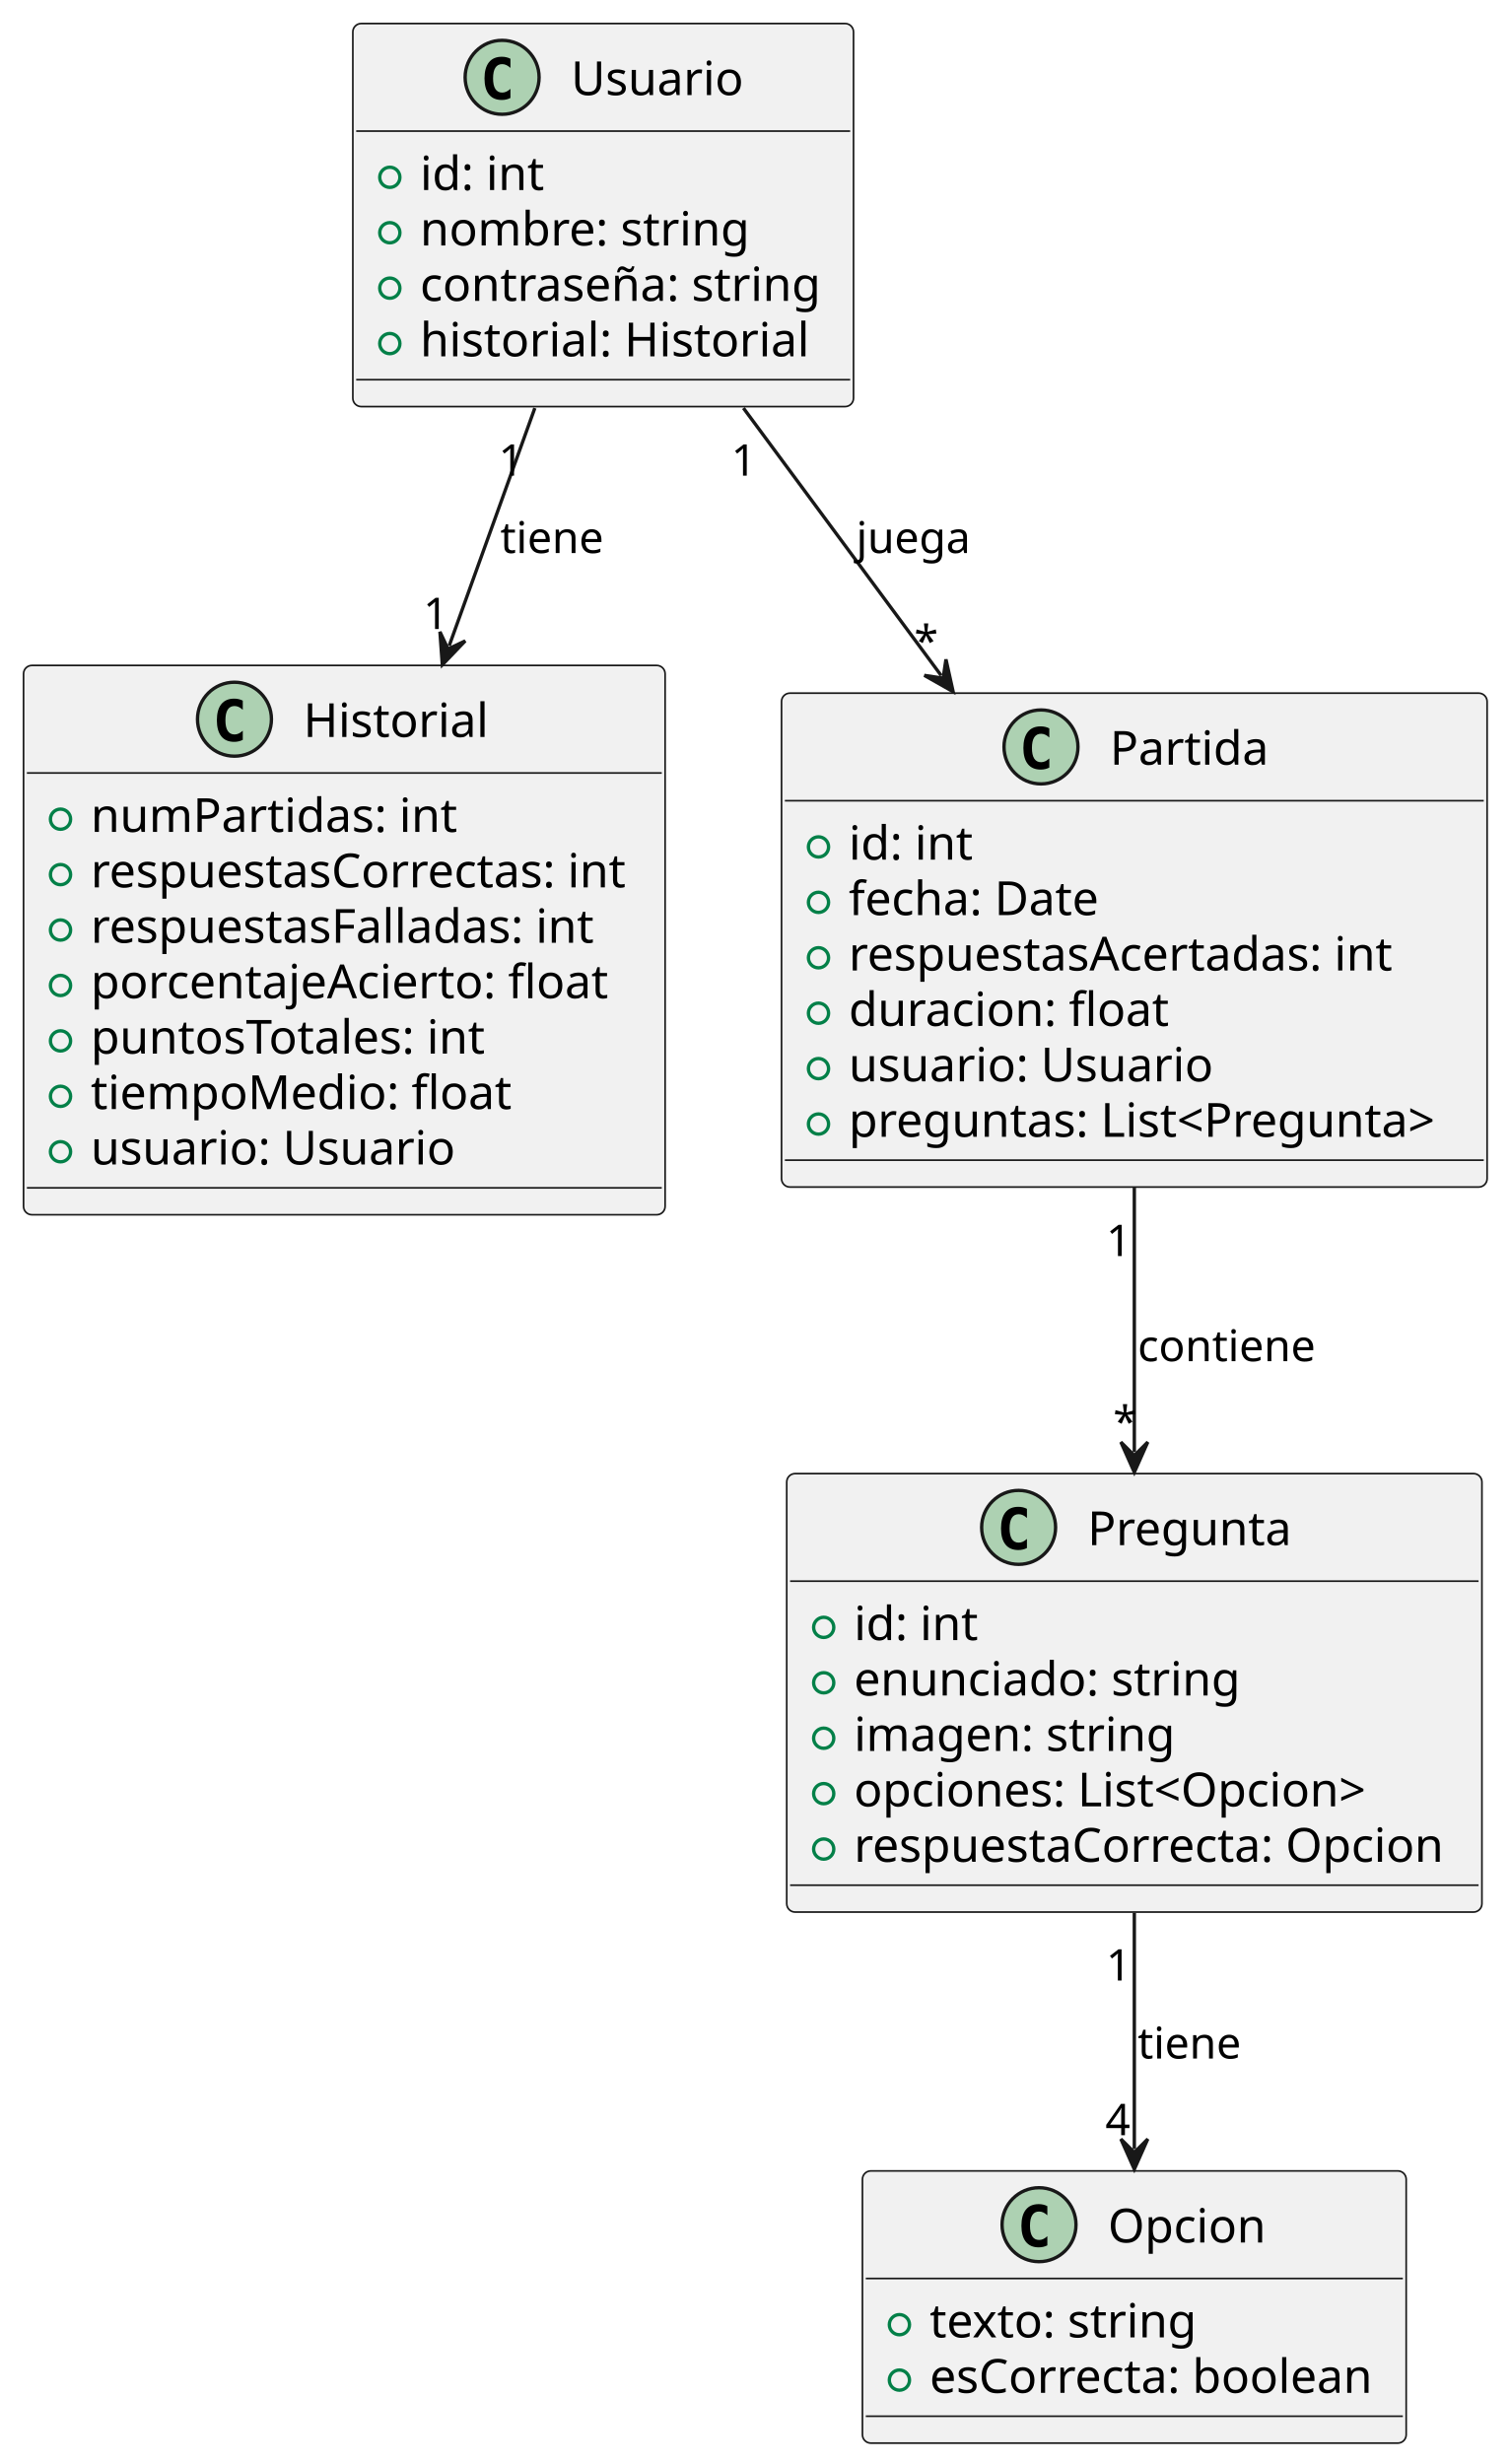
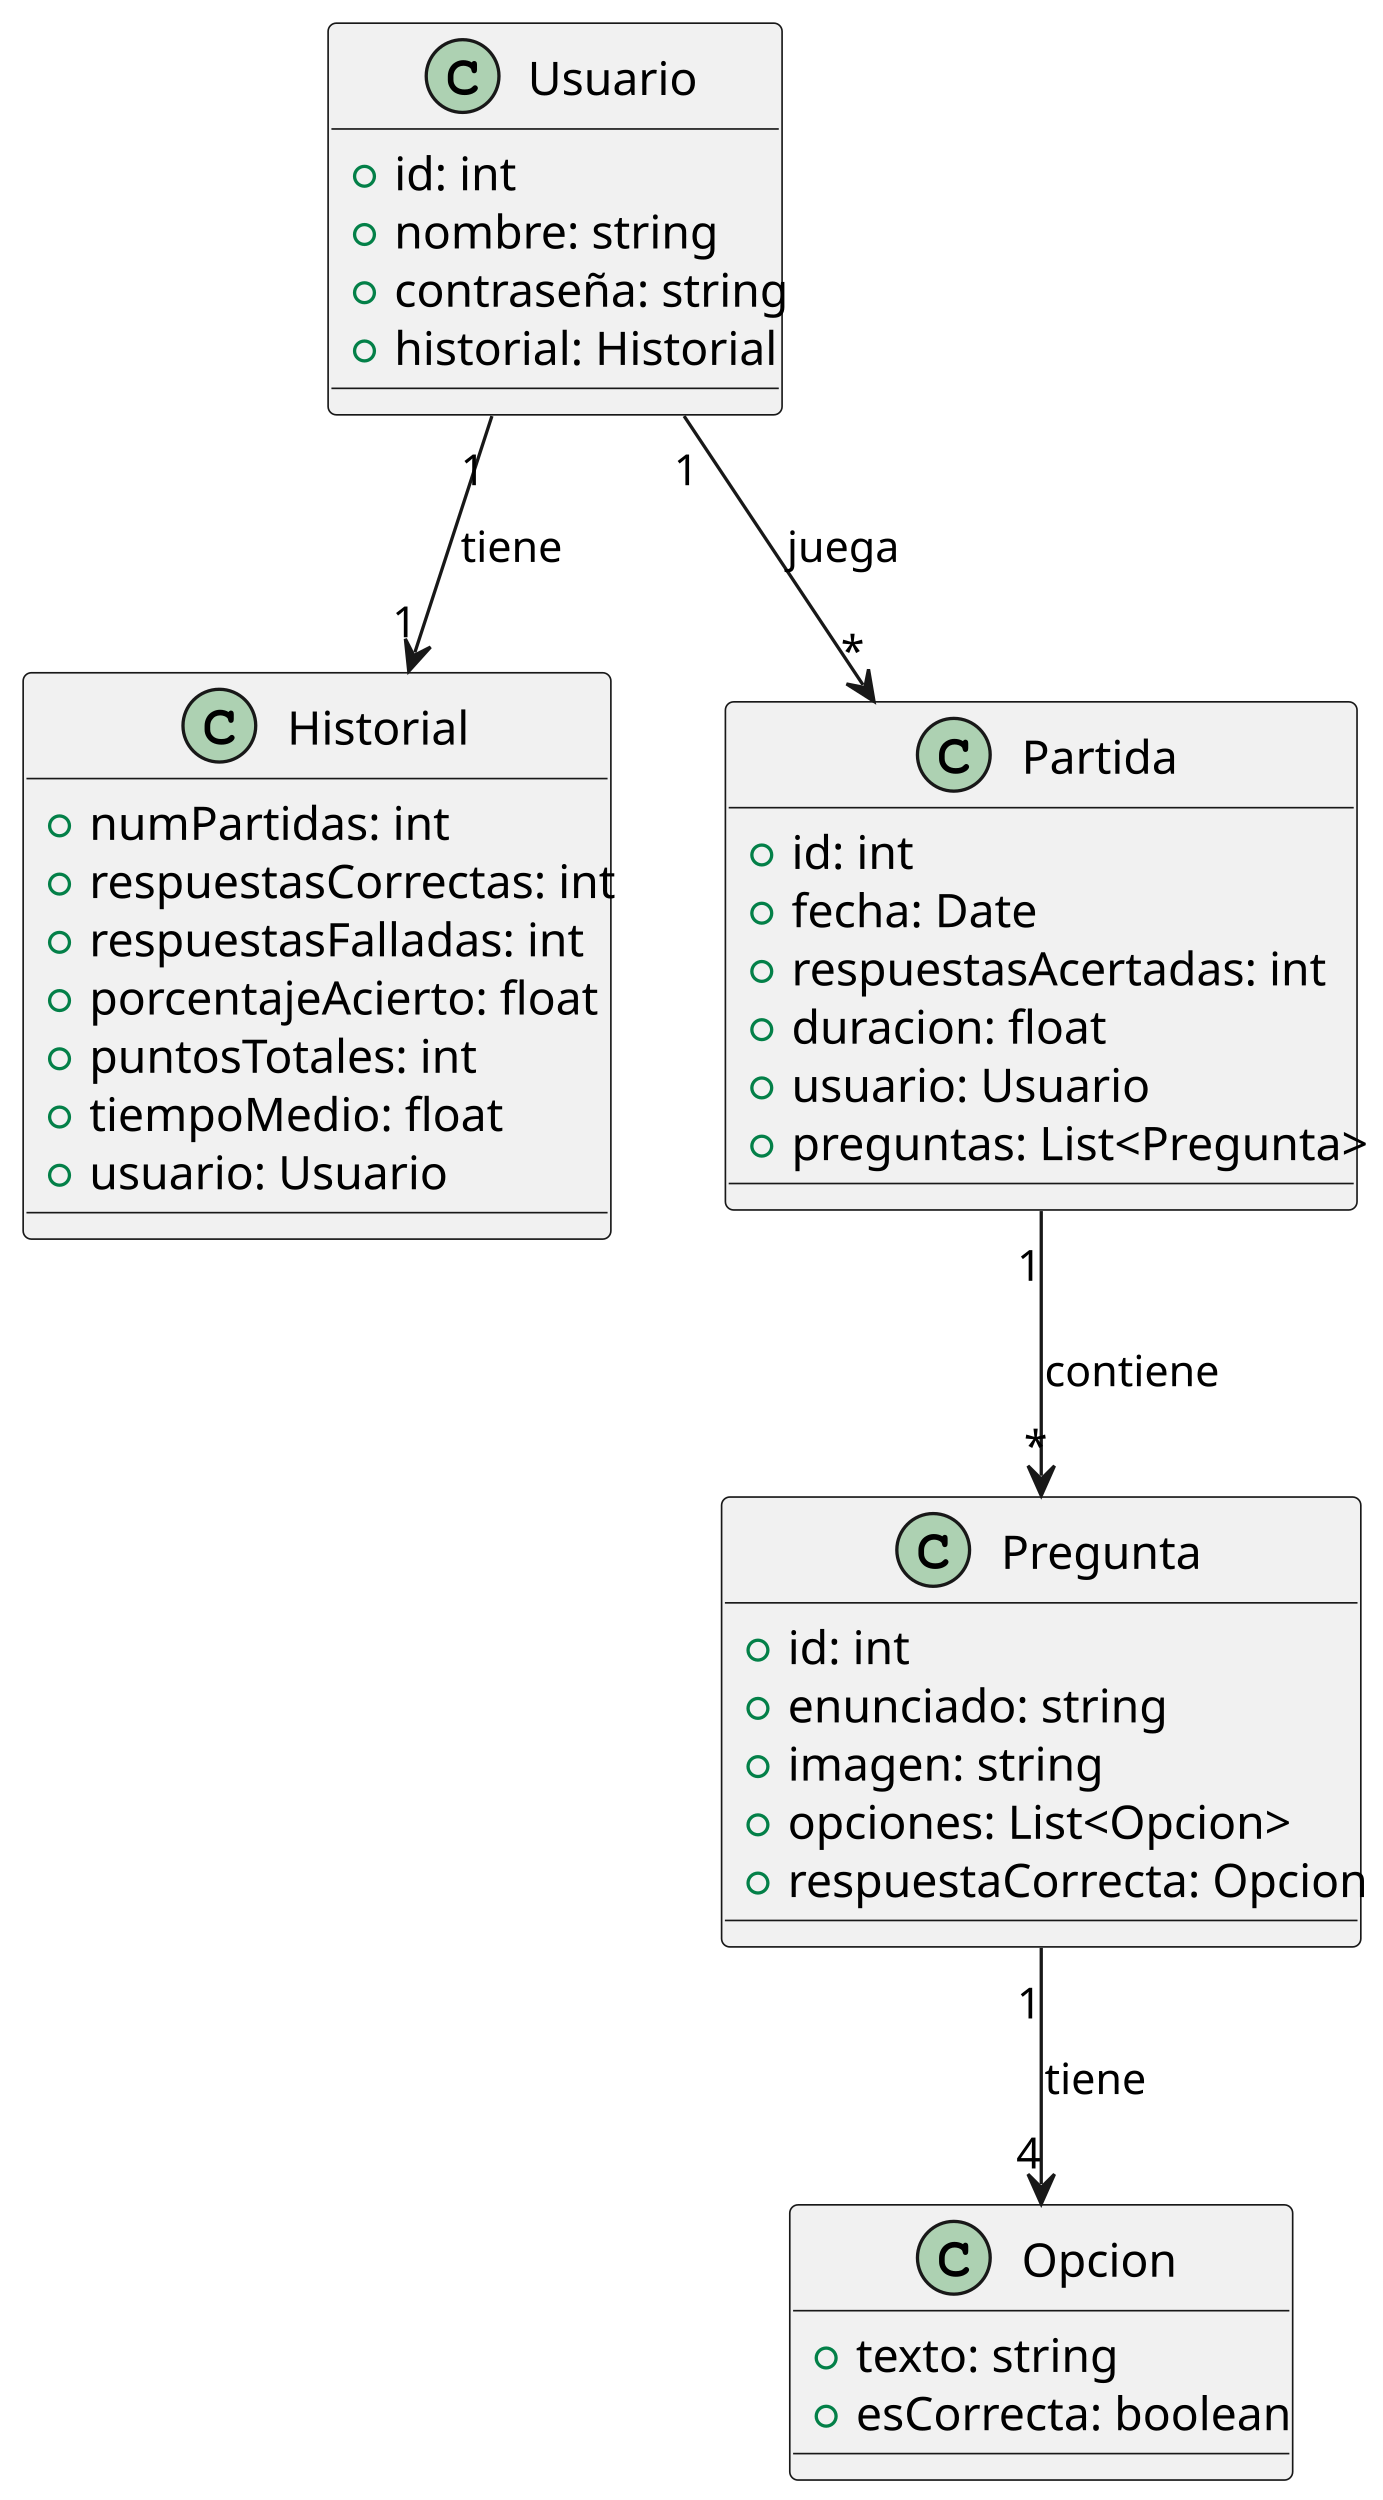
- <svg xmlns="http://www.w3.org/2000/svg" contentStyleType="text/css" height="733px" preserveAspectRatio="none" style="width:449px;height:733px;background:#FFFFFF;" version="1.1" viewBox="0 0 449 733" width="449px" zoomAndPan="magnify">
+ <svg xmlns="http://www.w3.org/2000/svg" contentStyleType="text/css" height="756px" preserveAspectRatio="none" style="width:418px;height:756px;background:#FFFFFF;" version="1.1" viewBox="0 0 418 756" width="418px" zoomAndPan="magnify">
  <defs />
  <g>
    <g id="elem_Usuario">
-       <rect codeLine="1" fill="#F1F1F1" height="113.953" id="Usuario" rx="2.5" ry="2.5" style="stroke:#181818;stroke-width:0.5;" width="148.938" x="104.96" y="7" />
-       <ellipse cx="149.363" cy="23" fill="#ADD1B2" rx="11" ry="11" style="stroke:#181818;stroke-width:1;" />
-       <path d="M151.836,29.143 Q151.255,29.442 150.616,29.591 Q149.977,29.741 149.271,29.741 Q146.764,29.741 145.444,28.089 Q144.125,26.437 144.125,23.316 Q144.125,20.186 145.444,18.535 Q146.764,16.883 149.271,16.883 Q149.977,16.883 150.624,17.032 Q151.272,17.182 151.836,17.48 L151.836,20.203 Q151.205,19.622 150.612,19.352 Q150.018,19.082 149.387,19.082 Q148.042,19.082 147.358,20.149 Q146.673,21.216 146.673,23.316 Q146.673,25.408 147.358,26.474 Q148.042,27.541 149.387,27.541 Q150.018,27.541 150.612,27.271 Q151.205,27.002 151.836,26.42 Z " fill="#000000" />
-       <text fill="#000000" font-family="sans-serif" font-size="14" lengthAdjust="spacing" textLength="51.632" x="169.863" y="28.291">Usuario</text>
-       <line style="stroke:#181818;stroke-width:0.5;" x1="105.96" x2="252.898" y1="39" y2="39" />
-       <ellipse cx="115.96" cy="52.744" fill="none" rx="3" ry="3" style="stroke:#038048;stroke-width:1;" />
-       <text fill="#000000" font-family="sans-serif" font-size="14" lengthAdjust="spacing" textLength="39.69" x="124.96" y="56.535">id: int</text>
-       <ellipse cx="115.96" cy="69.232" fill="none" rx="3" ry="3" style="stroke:#038048;stroke-width:1;" />
-       <text fill="#000000" font-family="sans-serif" font-size="14" lengthAdjust="spacing" textLength="101.124" x="124.96" y="73.023">nombre: string</text>
-       <ellipse cx="115.96" cy="85.721" fill="none" rx="3" ry="3" style="stroke:#038048;stroke-width:1;" />
-       <text fill="#000000" font-family="sans-serif" font-size="14" lengthAdjust="spacing" textLength="122.938" x="124.96" y="89.512">contraseña: string</text>
-       <ellipse cx="115.96" cy="102.209" fill="none" rx="3" ry="3" style="stroke:#038048;stroke-width:1;" />
-       <text fill="#000000" font-family="sans-serif" font-size="14" lengthAdjust="spacing" textLength="120.982" x="124.96" y="106">historial: Historial</text>
-       <line style="stroke:#181818;stroke-width:0.5;" x1="105.96" x2="252.898" y1="112.953" y2="112.953" />
+       <rect codeLine="1" fill="#F1F1F1" height="118.438" id="Usuario" rx="2.5" ry="2.5" style="stroke:#181818;stroke-width:0.5;" width="137.282" x="99.22" y="7" />
+       <ellipse cx="139.888" cy="23" fill="#ADD1B2" rx="11" ry="11" style="stroke:#181818;stroke-width:1;" />
+       <path d="M142.654,18.875 Q142.81,18.656 142.998,18.547 Q143.185,18.438 143.404,18.438 Q143.779,18.438 144.013,18.703 Q144.248,18.953 144.248,19.562 L144.248,21.016 Q144.248,21.625 144.013,21.891 Q143.779,22.156 143.404,22.156 Q143.06,22.156 142.857,21.953 Q142.654,21.766 142.545,21.25 Q142.498,20.891 142.31,20.703 Q141.982,20.328 141.373,20.109 Q140.763,19.891 140.138,19.891 Q139.373,19.891 138.732,20.219 Q138.107,20.547 137.607,21.297 Q137.123,22.047 137.123,23.078 L137.123,24.172 Q137.123,25.406 138.013,26.234 Q138.904,27.047 140.498,27.047 Q141.435,27.047 142.092,26.797 Q142.482,26.641 142.904,26.203 Q143.17,25.938 143.31,25.859 Q143.467,25.781 143.67,25.781 Q143.998,25.781 144.248,26.047 Q144.513,26.297 144.513,26.641 Q144.513,26.984 144.17,27.391 Q143.67,27.969 142.873,28.297 Q141.795,28.75 140.498,28.75 Q138.982,28.75 137.779,28.125 Q136.795,27.625 136.107,26.562 Q135.42,25.484 135.42,24.203 L135.42,23.047 Q135.42,21.719 136.029,20.578 Q136.654,19.422 137.748,18.812 Q138.842,18.188 140.076,18.188 Q140.81,18.188 141.451,18.359 Q142.107,18.516 142.654,18.875 Z " fill="#000000" />
+       <text fill="#000000" font-family="sans-serif" font-size="14" lengthAdjust="spacing" textLength="48.241" x="159.593" y="28.729">Usuario</text>
+       <line style="stroke:#181818;stroke-width:0.5;" x1="100.22" x2="235.502" y1="39" y2="39" />
+       <ellipse cx="110.22" cy="53.305" fill="none" rx="3" ry="3" style="stroke:#038048;stroke-width:1;" />
+       <text fill="#000000" font-family="sans-serif" font-size="14" lengthAdjust="spacing" textLength="33.462" x="119.22" y="57.533">id: int</text>
+       <ellipse cx="110.22" cy="70.914" fill="none" rx="3" ry="3" style="stroke:#038048;stroke-width:1;" />
+       <text fill="#000000" font-family="sans-serif" font-size="14" lengthAdjust="spacing" textLength="89.482" x="119.22" y="75.143">nombre: string</text>
+       <ellipse cx="110.22" cy="88.523" fill="none" rx="3" ry="3" style="stroke:#038048;stroke-width:1;" />
+       <text fill="#000000" font-family="sans-serif" font-size="14" lengthAdjust="spacing" textLength="111.282" x="119.22" y="92.752">contraseña: string</text>
+       <ellipse cx="110.22" cy="106.133" fill="none" rx="3" ry="3" style="stroke:#038048;stroke-width:1;" />
+       <text fill="#000000" font-family="sans-serif" font-size="14" lengthAdjust="spacing" textLength="106.586" x="119.22" y="110.361">historial: Historial</text>
+       <line style="stroke:#181818;stroke-width:0.5;" x1="100.22" x2="235.502" y1="117.438" y2="117.438" />
    </g>
    <g id="elem_Historial">
-       <rect codeLine="8" fill="#F1F1F1" height="163.418" id="Historial" rx="2.5" ry="2.5" style="stroke:#181818;stroke-width:0.5;" width="190.856" x="7" y="197.95" />
-       <ellipse cx="69.747" cy="213.95" fill="#ADD1B2" rx="11" ry="11" style="stroke:#181818;stroke-width:1;" />
-       <path d="M72.22,220.093 Q71.639,220.392 71,220.541 Q70.361,220.691 69.655,220.691 Q67.148,220.691 65.829,219.039 Q64.509,217.387 64.509,214.266 Q64.509,211.137 65.829,209.485 Q67.148,207.833 69.655,207.833 Q70.361,207.833 71.008,207.982 Q71.656,208.132 72.22,208.43 L72.22,211.153 Q71.589,210.572 70.996,210.302 Q70.402,210.032 69.772,210.032 Q68.427,210.032 67.742,211.099 Q67.057,212.166 67.057,214.266 Q67.057,216.358 67.742,217.424 Q68.427,218.491 69.772,218.491 Q70.402,218.491 70.996,218.221 Q71.589,217.952 72.22,217.37 Z " fill="#000000" />
-       <text fill="#000000" font-family="sans-serif" font-size="14" lengthAdjust="spacing" textLength="56.861" x="90.247" y="219.241">Historial</text>
-       <line style="stroke:#181818;stroke-width:0.5;" x1="8" x2="196.856" y1="229.95" y2="229.95" />
-       <ellipse cx="18" cy="243.694" fill="none" rx="3" ry="3" style="stroke:#038048;stroke-width:1;" />
-       <text fill="#000000" font-family="sans-serif" font-size="14" lengthAdjust="spacing" textLength="111.439" x="27" y="247.485">numPartidas: int</text>
-       <ellipse cx="18" cy="260.182" fill="none" rx="3" ry="3" style="stroke:#038048;stroke-width:1;" />
-       <text fill="#000000" font-family="sans-serif" font-size="14" lengthAdjust="spacing" textLength="164.856" x="27" y="263.973">respuestasCorrectas: int</text>
-       <ellipse cx="18" cy="276.671" fill="none" rx="3" ry="3" style="stroke:#038048;stroke-width:1;" />
-       <text fill="#000000" font-family="sans-serif" font-size="14" lengthAdjust="spacing" textLength="154.779" x="27" y="280.462">respuestasFalladas: int</text>
-       <ellipse cx="18" cy="293.159" fill="none" rx="3" ry="3" style="stroke:#038048;stroke-width:1;" />
-       <text fill="#000000" font-family="sans-serif" font-size="14" lengthAdjust="spacing" textLength="159.688" x="27" y="296.95">porcentajeAcierto: float</text>
-       <ellipse cx="18" cy="309.647" fill="none" rx="3" ry="3" style="stroke:#038048;stroke-width:1;" />
-       <text fill="#000000" font-family="sans-serif" font-size="14" lengthAdjust="spacing" textLength="123.395" x="27" y="313.438">puntosTotales: int</text>
-       <ellipse cx="18" cy="326.135" fill="none" rx="3" ry="3" style="stroke:#038048;stroke-width:1;" />
-       <text fill="#000000" font-family="sans-serif" font-size="14" lengthAdjust="spacing" textLength="128.502" x="27" y="329.927">tiempoMedio: float</text>
-       <ellipse cx="18" cy="342.624" fill="none" rx="3" ry="3" style="stroke:#038048;stroke-width:1;" />
-       <text fill="#000000" font-family="sans-serif" font-size="14" lengthAdjust="spacing" textLength="111.111" x="27" y="346.415">usuario: Usuario</text>
-       <line style="stroke:#181818;stroke-width:0.5;" x1="8" x2="196.856" y1="353.368" y2="353.368" />
+       <rect codeLine="8" fill="#F1F1F1" height="171.266" id="Historial" rx="2.5" ry="2.5" style="stroke:#181818;stroke-width:0.5;" width="177.731" x="7" y="203.44" />
+       <ellipse cx="66.332" cy="219.44" fill="#ADD1B2" rx="11" ry="11" style="stroke:#181818;stroke-width:1;" />
+       <path d="M69.098,215.315 Q69.254,215.096 69.442,214.987 Q69.629,214.877 69.848,214.877 Q70.223,214.877 70.457,215.143 Q70.692,215.393 70.692,216.002 L70.692,217.456 Q70.692,218.065 70.457,218.331 Q70.223,218.596 69.848,218.596 Q69.504,218.596 69.301,218.393 Q69.098,218.206 68.989,217.69 Q68.942,217.331 68.754,217.143 Q68.426,216.768 67.817,216.549 Q67.207,216.331 66.582,216.331 Q65.817,216.331 65.176,216.659 Q64.551,216.987 64.051,217.737 Q63.567,218.487 63.567,219.518 L63.567,220.612 Q63.567,221.846 64.457,222.674 Q65.348,223.487 66.942,223.487 Q67.879,223.487 68.536,223.237 Q68.926,223.081 69.348,222.643 Q69.614,222.377 69.754,222.299 Q69.911,222.221 70.114,222.221 Q70.442,222.221 70.692,222.487 Q70.957,222.737 70.957,223.081 Q70.957,223.424 70.614,223.831 Q70.114,224.409 69.317,224.737 Q68.239,225.19 66.942,225.19 Q65.426,225.19 64.223,224.565 Q63.239,224.065 62.551,223.002 Q61.864,221.924 61.864,220.643 L61.864,219.487 Q61.864,218.159 62.473,217.018 Q63.098,215.862 64.192,215.252 Q65.286,214.627 66.52,214.627 Q67.254,214.627 67.895,214.799 Q68.551,214.956 69.098,215.315 Z " fill="#000000" />
+       <text fill="#000000" font-family="sans-serif" font-size="14" lengthAdjust="spacing" textLength="50.565" x="86.832" y="225.168">Historial</text>
+       <line style="stroke:#181818;stroke-width:0.5;" x1="8" x2="183.731" y1="235.44" y2="235.44" />
+       <ellipse cx="18" cy="249.745" fill="none" rx="3" ry="3" style="stroke:#038048;stroke-width:1;" />
+       <text fill="#000000" font-family="sans-serif" font-size="14" lengthAdjust="spacing" textLength="101.158" x="27" y="253.973">numPartidas: int</text>
+       <ellipse cx="18" cy="267.354" fill="none" rx="3" ry="3" style="stroke:#038048;stroke-width:1;" />
+       <text fill="#000000" font-family="sans-serif" font-size="14" lengthAdjust="spacing" textLength="151.731" x="27" y="271.583">respuestasCorrectas: int</text>
+       <ellipse cx="18" cy="284.963" fill="none" rx="3" ry="3" style="stroke:#038048;stroke-width:1;" />
+       <text fill="#000000" font-family="sans-serif" font-size="14" lengthAdjust="spacing" textLength="143.965" x="27" y="289.192">respuestasFalladas: int</text>
+       <ellipse cx="18" cy="302.573" fill="none" rx="3" ry="3" style="stroke:#038048;stroke-width:1;" />
+       <text fill="#000000" font-family="sans-serif" font-size="14" lengthAdjust="spacing" textLength="143.192" x="27" y="306.801">porcentajeAcierto: float</text>
+       <ellipse cx="18" cy="320.182" fill="none" rx="3" ry="3" style="stroke:#038048;stroke-width:1;" />
+       <text fill="#000000" font-family="sans-serif" font-size="14" lengthAdjust="spacing" textLength="110.51" x="27" y="324.411">puntosTotales: int</text>
+       <ellipse cx="18" cy="337.792" fill="none" rx="3" ry="3" style="stroke:#038048;stroke-width:1;" />
+       <text fill="#000000" font-family="sans-serif" font-size="14" lengthAdjust="spacing" textLength="114.393" x="27" y="342.02">tiempoMedio: float</text>
+       <ellipse cx="18" cy="355.401" fill="none" rx="3" ry="3" style="stroke:#038048;stroke-width:1;" />
+       <text fill="#000000" font-family="sans-serif" font-size="14" lengthAdjust="spacing" textLength="101.938" x="27" y="359.63">usuario: Usuario</text>
+       <line style="stroke:#181818;stroke-width:0.5;" x1="8" x2="183.731" y1="366.706" y2="366.706" />
    </g>
    <g id="elem_Partida">
-       <rect codeLine="18" fill="#F1F1F1" height="146.93" id="Partida" rx="2.5" ry="2.5" style="stroke:#181818;stroke-width:0.5;" width="209.894" x="232.48" y="206.2" />
-       <ellipse cx="309.665" cy="222.2" fill="#ADD1B2" rx="11" ry="11" style="stroke:#181818;stroke-width:1;" />
-       <path d="M312.138,228.343 Q311.557,228.642 310.918,228.791 Q310.278,228.941 309.573,228.941 Q307.066,228.941 305.746,227.289 Q304.426,225.637 304.426,222.516 Q304.426,219.387 305.746,217.735 Q307.066,216.083 309.573,216.083 Q310.278,216.083 310.926,216.232 Q311.573,216.382 312.138,216.68 L312.138,219.403 Q311.507,218.822 310.913,218.552 Q310.32,218.282 309.689,218.282 Q308.344,218.282 307.659,219.349 Q306.975,220.416 306.975,222.516 Q306.975,224.608 307.659,225.674 Q308.344,226.741 309.689,226.741 Q310.32,226.741 310.913,226.471 Q311.507,226.202 312.138,225.62 Z " fill="#000000" />
-       <text fill="#000000" font-family="sans-serif" font-size="14" lengthAdjust="spacing" textLength="47.024" x="330.165" y="227.491">Partida</text>
-       <line style="stroke:#181818;stroke-width:0.5;" x1="233.48" x2="441.374" y1="238.2" y2="238.2" />
-       <ellipse cx="243.48" cy="251.944" fill="none" rx="3" ry="3" style="stroke:#038048;stroke-width:1;" />
-       <text fill="#000000" font-family="sans-serif" font-size="14" lengthAdjust="spacing" textLength="39.69" x="252.48" y="255.735">id: int</text>
-       <ellipse cx="243.48" cy="268.432" fill="none" rx="3" ry="3" style="stroke:#038048;stroke-width:1;" />
-       <text fill="#000000" font-family="sans-serif" font-size="14" lengthAdjust="spacing" textLength="76.651" x="252.48" y="272.223">fecha: Date</text>
-       <ellipse cx="243.48" cy="284.921" fill="none" rx="3" ry="3" style="stroke:#038048;stroke-width:1;" />
-       <text fill="#000000" font-family="sans-serif" font-size="14" lengthAdjust="spacing" textLength="167.043" x="252.48" y="288.712">respuestasAcertadas: int</text>
-       <ellipse cx="243.48" cy="301.409" fill="none" rx="3" ry="3" style="stroke:#038048;stroke-width:1;" />
-       <text fill="#000000" font-family="sans-serif" font-size="14" lengthAdjust="spacing" textLength="99.087" x="252.48" y="305.2">duracion: float</text>
-       <ellipse cx="243.48" cy="317.897" fill="none" rx="3" ry="3" style="stroke:#038048;stroke-width:1;" />
-       <text fill="#000000" font-family="sans-serif" font-size="14" lengthAdjust="spacing" textLength="111.111" x="252.48" y="321.688">usuario: Usuario</text>
-       <ellipse cx="243.48" cy="334.385" fill="none" rx="3" ry="3" style="stroke:#038048;stroke-width:1;" />
-       <text fill="#000000" font-family="sans-serif" font-size="14" lengthAdjust="spacing" textLength="183.894" x="252.48" y="338.177">preguntas: List&lt;Pregunta&gt;</text>
-       <line style="stroke:#181818;stroke-width:0.5;" x1="233.48" x2="441.374" y1="345.13" y2="345.13" />
+       <rect codeLine="18" fill="#F1F1F1" height="153.656" id="Partida" rx="2.5" ry="2.5" style="stroke:#181818;stroke-width:0.5;" width="191.006" x="219.36" y="212.24" />
+       <ellipse cx="288.434" cy="228.24" fill="#ADD1B2" rx="11" ry="11" style="stroke:#181818;stroke-width:1;" />
+       <path d="M291.199,224.115 Q291.356,223.896 291.543,223.787 Q291.731,223.678 291.949,223.678 Q292.324,223.678 292.559,223.943 Q292.793,224.193 292.793,224.803 L292.793,226.256 Q292.793,226.865 292.559,227.131 Q292.324,227.396 291.949,227.396 Q291.606,227.396 291.402,227.193 Q291.199,227.006 291.09,226.49 Q291.043,226.131 290.856,225.943 Q290.527,225.568 289.918,225.349 Q289.309,225.131 288.684,225.131 Q287.918,225.131 287.277,225.459 Q286.652,225.787 286.152,226.537 Q285.668,227.287 285.668,228.318 L285.668,229.412 Q285.668,230.646 286.559,231.474 Q287.449,232.287 289.043,232.287 Q289.981,232.287 290.637,232.037 Q291.027,231.881 291.449,231.443 Q291.715,231.178 291.856,231.099 Q292.012,231.021 292.215,231.021 Q292.543,231.021 292.793,231.287 Q293.059,231.537 293.059,231.881 Q293.059,232.224 292.715,232.631 Q292.215,233.209 291.418,233.537 Q290.34,233.99 289.043,233.99 Q287.527,233.99 286.324,233.365 Q285.34,232.865 284.652,231.803 Q283.965,230.724 283.965,229.443 L283.965,228.287 Q283.965,226.959 284.574,225.818 Q285.199,224.662 286.293,224.053 Q287.387,223.428 288.621,223.428 Q289.356,223.428 289.996,223.599 Q290.652,223.756 291.199,224.115 Z " fill="#000000" />
+       <text fill="#000000" font-family="sans-serif" font-size="14" lengthAdjust="spacing" textLength="44.358" x="308.934" y="233.969">Partida</text>
+       <line style="stroke:#181818;stroke-width:0.5;" x1="220.36" x2="409.366" y1="244.24" y2="244.24" />
+       <ellipse cx="230.36" cy="258.545" fill="none" rx="3" ry="3" style="stroke:#038048;stroke-width:1;" />
+       <text fill="#000000" font-family="sans-serif" font-size="14" lengthAdjust="spacing" textLength="33.462" x="239.36" y="262.773">id: int</text>
+       <ellipse cx="230.36" cy="276.154" fill="none" rx="3" ry="3" style="stroke:#038048;stroke-width:1;" />
+       <text fill="#000000" font-family="sans-serif" font-size="14" lengthAdjust="spacing" textLength="71.6" x="239.36" y="280.383">fecha: Date</text>
+       <ellipse cx="230.36" cy="293.763" fill="none" rx="3" ry="3" style="stroke:#038048;stroke-width:1;" />
+       <text fill="#000000" font-family="sans-serif" font-size="14" lengthAdjust="spacing" textLength="154.082" x="239.36" y="297.992">respuestasAcertadas: int</text>
+       <ellipse cx="230.36" cy="311.373" fill="none" rx="3" ry="3" style="stroke:#038048;stroke-width:1;" />
+       <text fill="#000000" font-family="sans-serif" font-size="14" lengthAdjust="spacing" textLength="87.944" x="239.36" y="315.601">duracion: float</text>
+       <ellipse cx="230.36" cy="328.982" fill="none" rx="3" ry="3" style="stroke:#038048;stroke-width:1;" />
+       <text fill="#000000" font-family="sans-serif" font-size="14" lengthAdjust="spacing" textLength="101.938" x="239.36" y="333.211">usuario: Usuario</text>
+       <ellipse cx="230.36" cy="346.592" fill="none" rx="3" ry="3" style="stroke:#038048;stroke-width:1;" />
+       <text fill="#000000" font-family="sans-serif" font-size="14" lengthAdjust="spacing" textLength="165.006" x="239.36" y="350.82">preguntas: List&lt;Pregunta&gt;</text>
+       <line style="stroke:#181818;stroke-width:0.5;" x1="220.36" x2="409.366" y1="357.896" y2="357.896" />
    </g>
    <g id="elem_Pregunta">
-       <rect codeLine="27" fill="#F1F1F1" height="130.441" id="Pregunta" rx="2.5" ry="2.5" style="stroke:#181818;stroke-width:0.5;" width="206.804" x="234.03" y="438.37" />
-       <ellipse cx="303.011" cy="454.37" fill="#ADD1B2" rx="11" ry="11" style="stroke:#181818;stroke-width:1;" />
-       <path d="M305.485,460.513 Q304.904,460.812 304.264,460.961 Q303.625,461.111 302.92,461.111 Q300.413,461.111 299.093,459.459 Q297.773,457.807 297.773,454.686 Q297.773,451.557 299.093,449.905 Q300.413,448.253 302.92,448.253 Q303.625,448.253 304.273,448.402 Q304.92,448.552 305.485,448.851 L305.485,451.573 Q304.854,450.992 304.26,450.722 Q303.667,450.452 303.036,450.452 Q301.691,450.452 301.006,451.519 Q300.322,452.586 300.322,454.686 Q300.322,456.778 301.006,457.844 Q301.691,458.911 303.036,458.911 Q303.667,458.911 304.26,458.641 Q304.854,458.372 305.485,457.79 Z " fill="#000000" />
-       <text fill="#000000" font-family="sans-serif" font-size="14" lengthAdjust="spacing" textLength="60.341" x="323.511" y="459.661">Pregunta</text>
-       <line style="stroke:#181818;stroke-width:0.5;" x1="235.03" x2="439.834" y1="470.37" y2="470.37" />
-       <ellipse cx="245.03" cy="484.114" fill="none" rx="3" ry="3" style="stroke:#038048;stroke-width:1;" />
-       <text fill="#000000" font-family="sans-serif" font-size="14" lengthAdjust="spacing" textLength="39.69" x="254.03" y="487.905">id: int</text>
-       <ellipse cx="245.03" cy="500.602" fill="none" rx="3" ry="3" style="stroke:#038048;stroke-width:1;" />
-       <text fill="#000000" font-family="sans-serif" font-size="14" lengthAdjust="spacing" textLength="118.651" x="254.03" y="504.393">enunciado: string</text>
-       <ellipse cx="245.03" cy="517.091" fill="none" rx="3" ry="3" style="stroke:#038048;stroke-width:1;" />
-       <text fill="#000000" font-family="sans-serif" font-size="14" lengthAdjust="spacing" textLength="98.492" x="254.03" y="520.882">imagen: string</text>
-       <ellipse cx="245.03" cy="533.579" fill="none" rx="3" ry="3" style="stroke:#038048;stroke-width:1;" />
-       <text fill="#000000" font-family="sans-serif" font-size="14" lengthAdjust="spacing" textLength="164.049" x="254.03" y="537.37">opciones: List&lt;Opcion&gt;</text>
-       <ellipse cx="245.03" cy="550.067" fill="none" rx="3" ry="3" style="stroke:#038048;stroke-width:1;" />
-       <text fill="#000000" font-family="sans-serif" font-size="14" lengthAdjust="spacing" textLength="180.804" x="254.03" y="553.858">respuestaCorrecta: Opcion</text>
-       <line style="stroke:#181818;stroke-width:0.5;" x1="235.03" x2="439.834" y1="560.811" y2="560.811" />
+       <rect codeLine="27" fill="#F1F1F1" height="136.047" id="Pregunta" rx="2.5" ry="2.5" style="stroke:#181818;stroke-width:0.5;" width="193.303" x="218.21" y="452.7" />
+       <ellipse cx="282.201" cy="468.7" fill="#ADD1B2" rx="11" ry="11" style="stroke:#181818;stroke-width:1;" />
+       <path d="M284.967,464.575 Q285.123,464.356 285.311,464.247 Q285.498,464.137 285.717,464.137 Q286.092,464.137 286.326,464.403 Q286.561,464.653 286.561,465.262 L286.561,466.716 Q286.561,467.325 286.326,467.591 Q286.092,467.856 285.717,467.856 Q285.373,467.856 285.17,467.653 Q284.967,467.466 284.858,466.95 Q284.811,466.591 284.623,466.403 Q284.295,466.028 283.686,465.809 Q283.076,465.591 282.451,465.591 Q281.686,465.591 281.045,465.919 Q280.42,466.247 279.92,466.997 Q279.436,467.747 279.436,468.778 L279.436,469.872 Q279.436,471.106 280.326,471.934 Q281.217,472.747 282.811,472.747 Q283.748,472.747 284.404,472.497 Q284.795,472.341 285.217,471.903 Q285.483,471.637 285.623,471.559 Q285.779,471.481 285.983,471.481 Q286.311,471.481 286.561,471.747 Q286.826,471.997 286.826,472.341 Q286.826,472.684 286.483,473.091 Q285.983,473.669 285.186,473.997 Q284.108,474.45 282.811,474.45 Q281.295,474.45 280.092,473.825 Q279.108,473.325 278.42,472.262 Q277.733,471.184 277.733,469.903 L277.733,468.747 Q277.733,467.419 278.342,466.278 Q278.967,465.122 280.061,464.512 Q281.154,463.887 282.389,463.887 Q283.123,463.887 283.764,464.059 Q284.42,464.216 284.967,464.575 Z " fill="#000000" />
+       <text fill="#000000" font-family="sans-serif" font-size="14" lengthAdjust="spacing" textLength="56.82" x="302.701" y="474.428">Pregunta</text>
+       <line style="stroke:#181818;stroke-width:0.5;" x1="219.21" x2="410.513" y1="484.7" y2="484.7" />
+       <ellipse cx="229.21" cy="499.005" fill="none" rx="3" ry="3" style="stroke:#038048;stroke-width:1;" />
+       <text fill="#000000" font-family="sans-serif" font-size="14" lengthAdjust="spacing" textLength="33.462" x="238.21" y="503.233">id: int</text>
+       <ellipse cx="229.21" cy="516.614" fill="none" rx="3" ry="3" style="stroke:#038048;stroke-width:1;" />
+       <text fill="#000000" font-family="sans-serif" font-size="14" lengthAdjust="spacing" textLength="106.627" x="238.21" y="520.843">enunciado: string</text>
+       <ellipse cx="229.21" cy="534.223" fill="none" rx="3" ry="3" style="stroke:#038048;stroke-width:1;" />
+       <text fill="#000000" font-family="sans-serif" font-size="14" lengthAdjust="spacing" textLength="87.931" x="238.21" y="538.452">imagen: string</text>
+       <ellipse cx="229.21" cy="551.833" fill="none" rx="3" ry="3" style="stroke:#038048;stroke-width:1;" />
+       <text fill="#000000" font-family="sans-serif" font-size="14" lengthAdjust="spacing" textLength="146.316" x="238.21" y="556.061">opciones: List&lt;Opcion&gt;</text>
+       <ellipse cx="229.21" cy="569.442" fill="none" rx="3" ry="3" style="stroke:#038048;stroke-width:1;" />
+       <text fill="#000000" font-family="sans-serif" font-size="14" lengthAdjust="spacing" textLength="167.303" x="238.21" y="573.671">respuestaCorrecta: Opcion</text>
+       <line style="stroke:#181818;stroke-width:0.5;" x1="219.21" x2="410.513" y1="580.747" y2="580.747" />
    </g>
    <g id="elem_Opcion">
-       <rect codeLine="35" fill="#F1F1F1" height="80.977" id="Opcion" rx="2.5" ry="2.5" style="stroke:#181818;stroke-width:0.5;" width="161.755" x="256.55" y="645.81" />
-       <ellipse cx="309.081" cy="661.81" fill="#ADD1B2" rx="11" ry="11" style="stroke:#181818;stroke-width:1;" />
-       <path d="M311.554,667.953 Q310.973,668.252 310.334,668.401 Q309.695,668.551 308.989,668.551 Q306.482,668.551 305.162,666.899 Q303.842,665.247 303.842,662.126 Q303.842,658.996 305.162,657.345 Q306.482,655.693 308.989,655.693 Q309.695,655.693 310.342,655.842 Q310.99,655.992 311.554,656.29 L311.554,659.013 Q310.923,658.432 310.329,658.162 Q309.736,657.893 309.105,657.893 Q307.76,657.893 307.076,658.959 Q306.391,660.026 306.391,662.126 Q306.391,664.218 307.076,665.284 Q307.76,666.351 309.105,666.351 Q309.736,666.351 310.329,666.081 Q310.923,665.812 311.554,665.23 Z " fill="#000000" />
-       <text fill="#000000" font-family="sans-serif" font-size="14" lengthAdjust="spacing" textLength="48.193" x="329.581" y="667.101">Opcion</text>
-       <line style="stroke:#181818;stroke-width:0.5;" x1="257.55" x2="417.305" y1="677.81" y2="677.81" />
-       <ellipse cx="267.55" cy="691.554" fill="none" rx="3" ry="3" style="stroke:#038048;stroke-width:1;" />
-       <text fill="#000000" font-family="sans-serif" font-size="14" lengthAdjust="spacing" textLength="83.884" x="276.55" y="695.345">texto: string</text>
-       <ellipse cx="267.55" cy="708.042" fill="none" rx="3" ry="3" style="stroke:#038048;stroke-width:1;" />
-       <text fill="#000000" font-family="sans-serif" font-size="14" lengthAdjust="spacing" textLength="135.755" x="276.55" y="711.833">esCorrecta: boolean</text>
-       <line style="stroke:#181818;stroke-width:0.5;" x1="257.55" x2="417.305" y1="718.787" y2="718.787" />
+       <rect codeLine="35" fill="#F1F1F1" height="83.219" id="Opcion" rx="2.5" ry="2.5" style="stroke:#181818;stroke-width:0.5;" width="152.075" x="238.83" y="666.75" />
+       <ellipse cx="288.438" cy="682.75" fill="#ADD1B2" rx="11" ry="11" style="stroke:#181818;stroke-width:1;" />
+       <path d="M291.204,678.625 Q291.36,678.406 291.548,678.297 Q291.735,678.188 291.954,678.188 Q292.329,678.188 292.563,678.453 Q292.798,678.703 292.798,679.312 L292.798,680.766 Q292.798,681.375 292.563,681.641 Q292.329,681.906 291.954,681.906 Q291.61,681.906 291.407,681.703 Q291.204,681.516 291.095,681 Q291.048,680.641 290.86,680.453 Q290.532,680.078 289.923,679.859 Q289.313,679.641 288.688,679.641 Q287.923,679.641 287.282,679.969 Q286.657,680.297 286.157,681.047 Q285.673,681.797 285.673,682.828 L285.673,683.922 Q285.673,685.156 286.563,685.984 Q287.454,686.797 289.048,686.797 Q289.985,686.797 290.642,686.547 Q291.032,686.391 291.454,685.953 Q291.72,685.688 291.86,685.609 Q292.017,685.531 292.22,685.531 Q292.548,685.531 292.798,685.797 Q293.063,686.047 293.063,686.391 Q293.063,686.734 292.72,687.141 Q292.22,687.719 291.423,688.047 Q290.345,688.5 289.048,688.5 Q287.532,688.5 286.329,687.875 Q285.345,687.375 284.657,686.312 Q283.97,685.234 283.97,683.953 L283.97,682.797 Q283.97,681.469 284.579,680.328 Q285.204,679.172 286.298,678.562 Q287.392,677.938 288.626,677.938 Q289.36,677.938 290.001,678.109 Q290.657,678.266 291.204,678.625 Z " fill="#000000" />
+       <text fill="#000000" font-family="sans-serif" font-size="14" lengthAdjust="spacing" textLength="44.358" x="308.938" y="688.479">Opcion</text>
+       <line style="stroke:#181818;stroke-width:0.5;" x1="239.83" x2="389.905" y1="698.75" y2="698.75" />
+       <ellipse cx="249.83" cy="713.055" fill="none" rx="3" ry="3" style="stroke:#038048;stroke-width:1;" />
+       <text fill="#000000" font-family="sans-serif" font-size="14" lengthAdjust="spacing" textLength="72.365" x="258.83" y="717.283">texto: string</text>
+       <ellipse cx="249.83" cy="730.664" fill="none" rx="3" ry="3" style="stroke:#038048;stroke-width:1;" />
+       <text fill="#000000" font-family="sans-serif" font-size="14" lengthAdjust="spacing" textLength="126.075" x="258.83" y="734.893">esCorrecta: boolean</text>
+       <line style="stroke:#181818;stroke-width:0.5;" x1="239.83" x2="389.905" y1="741.969" y2="741.969" />
    </g>
    <g id="link_Usuario_Historial">
-       <path codeLine="40" d="M159.1,121.4 C150.68,144.77 142.784,166.675 133.614,192.125 " fill="none" id="Usuario-to-Historial" style="stroke:#181818;stroke-width:1;" />
-       <polygon fill="#181818" points="131.58,197.77,138.394,190.659,133.275,193.066,130.868,187.947,131.58,197.77" style="stroke:#181818;stroke-width:1;" />
-       <text fill="#000000" font-family="sans-serif" font-size="13" lengthAdjust="spacing" textLength="31.173" x="148.82" y="164.518">tiene</text>
-       <text fill="#000000" font-family="sans-serif" font-size="13" lengthAdjust="spacing" textLength="8.22" x="148.3" y="141.493">1</text>
-       <text fill="#000000" font-family="sans-serif" font-size="13" lengthAdjust="spacing" textLength="8.22" x="125.909" y="187.112">1</text>
+       <path codeLine="40" d="M148.76,125.82 C141.05,149.47 133.87,171.496 125.46,197.286 " fill="none" id="Usuario-to-Historial" style="stroke:#181818;stroke-width:1;" />
+       <polygon fill="#181818" points="123.6,202.99,130.193,195.674,125.15,198.236,122.587,193.193,123.6,202.99" style="stroke:#181818;stroke-width:1;" />
+       <text fill="#000000" font-family="sans-serif" font-size="13" lengthAdjust="spacing" textLength="28.19" x="139.31" y="169.935">tiene</text>
+       <text fill="#000000" font-family="sans-serif" font-size="13" lengthAdjust="spacing" textLength="7.23" x="139.301" y="146.728">1</text>
+       <text fill="#000000" font-family="sans-serif" font-size="13" lengthAdjust="spacing" textLength="7.23" x="118.617" y="192.708">1</text>
    </g>
    <g id="link_Usuario_Partida">
-       <path codeLine="41" d="M221.15,121.4 C240.26,147.24 259.573,173.365 279.963,200.945 " fill="none" id="Usuario-to-Partida" style="stroke:#181818;stroke-width:1;" />
-       <polygon fill="#181818" points="283.53,205.77,281.396,196.155,280.558,201.75,274.963,200.911,283.53,205.77" style="stroke:#181818;stroke-width:1;" />
-       <text fill="#000000" font-family="sans-serif" font-size="13" lengthAdjust="spacing" textLength="34.55" x="254.69" y="164.518">juega</text>
-       <text fill="#000000" font-family="sans-serif" font-size="13" lengthAdjust="spacing" textLength="8.22" x="217.524" y="141.493">1</text>
-       <text fill="#000000" font-family="sans-serif" font-size="13" lengthAdjust="spacing" textLength="6.265" x="271.942" y="195.341">*</text>
+       <path codeLine="41" d="M206.87,125.82 C224.48,152.28 242.175,178.865 260.975,207.106 " fill="none" id="Usuario-to-Partida" style="stroke:#181818;stroke-width:1;" />
+       <polygon fill="#181818" points="264.3,212.1,262.642,202.392,261.529,207.938,255.983,206.825,264.3,212.1" style="stroke:#181818;stroke-width:1;" />
+       <text fill="#000000" font-family="sans-serif" font-size="13" lengthAdjust="spacing" textLength="31.808" x="237.96" y="169.935">juega</text>
+       <text fill="#000000" font-family="sans-serif" font-size="13" lengthAdjust="spacing" textLength="7.23" x="203.766" y="146.728">1</text>
+       <text fill="#000000" font-family="sans-serif" font-size="13" lengthAdjust="spacing" textLength="5.059" x="254.245" y="201.513">*</text>
    </g>
    <g id="link_Partida_Pregunta">
-       <path codeLine="42" d="M337.43,353.33 C337.43,380.64 337.43,405.47 337.43,431.99 " fill="none" id="Partida-to-Pregunta" style="stroke:#181818;stroke-width:1;" />
-       <polygon fill="#181818" points="337.43,437.99,341.43,428.99,337.43,432.99,333.43,428.99,337.43,437.99" style="stroke:#181818;stroke-width:1;" />
-       <text fill="#000000" font-family="sans-serif" font-size="13" lengthAdjust="spacing" textLength="53.885" x="338.43" y="404.938">contiene</text>
-       <text fill="#000000" font-family="sans-serif" font-size="13" lengthAdjust="spacing" textLength="8.22" x="329.06" y="373.649">1</text>
-       <text fill="#000000" font-family="sans-serif" font-size="13" lengthAdjust="spacing" textLength="6.265" x="331.116" y="427.58">*</text>
+       <path codeLine="42" d="M314.87,366.22 C314.87,394.04 314.87,419.27 314.87,446.27 " fill="none" id="Partida-to-Pregunta" style="stroke:#181818;stroke-width:1;" />
+       <polygon fill="#181818" points="314.87,452.27,318.87,443.27,314.87,447.27,310.87,443.27,314.87,452.27" style="stroke:#181818;stroke-width:1;" />
+       <text fill="#000000" font-family="sans-serif" font-size="13" lengthAdjust="spacing" textLength="49.15" x="315.87" y="419.195">contiene</text>
+       <text fill="#000000" font-family="sans-serif" font-size="13" lengthAdjust="spacing" textLength="7.23" x="307.569" y="387.315">1</text>
+       <text fill="#000000" font-family="sans-serif" font-size="13" lengthAdjust="spacing" textLength="5.059" x="309.616" y="441.899">*</text>
    </g>
    <g id="link_Pregunta_Opcion">
-       <path codeLine="43" d="M337.43,569.07 C337.43,594.51 337.43,616.94 337.43,639.32 " fill="none" id="Pregunta-to-Opcion" style="stroke:#181818;stroke-width:1;" />
-       <polygon fill="#181818" points="337.43,645.32,341.43,636.32,337.43,640.32,333.43,636.32,337.43,645.32" style="stroke:#181818;stroke-width:1;" />
-       <text fill="#000000" font-family="sans-serif" font-size="13" lengthAdjust="spacing" textLength="31.173" x="338.43" y="612.378">tiene</text>
-       <text fill="#000000" font-family="sans-serif" font-size="13" lengthAdjust="spacing" textLength="8.22" x="329.029" y="589.18">1</text>
-       <text fill="#000000" font-family="sans-serif" font-size="13" lengthAdjust="spacing" textLength="8.22" x="328.81" y="635.187">4</text>
+       <path codeLine="43" d="M314.87,589.01 C314.87,614.95 314.87,637.77 314.87,660.48 " fill="none" id="Pregunta-to-Opcion" style="stroke:#181818;stroke-width:1;" />
+       <polygon fill="#181818" points="314.87,666.48,318.87,657.48,314.87,661.48,310.87,657.48,314.87,666.48" style="stroke:#181818;stroke-width:1;" />
+       <text fill="#000000" font-family="sans-serif" font-size="13" lengthAdjust="spacing" textLength="28.19" x="315.87" y="633.245">tiene</text>
+       <text fill="#000000" font-family="sans-serif" font-size="13" lengthAdjust="spacing" textLength="7.23" x="307.522" y="610.39">1</text>
+       <text fill="#000000" font-family="sans-serif" font-size="13" lengthAdjust="spacing" textLength="7.23" x="307.31" y="655.743">4</text>
    </g>
  </g>
</svg>
